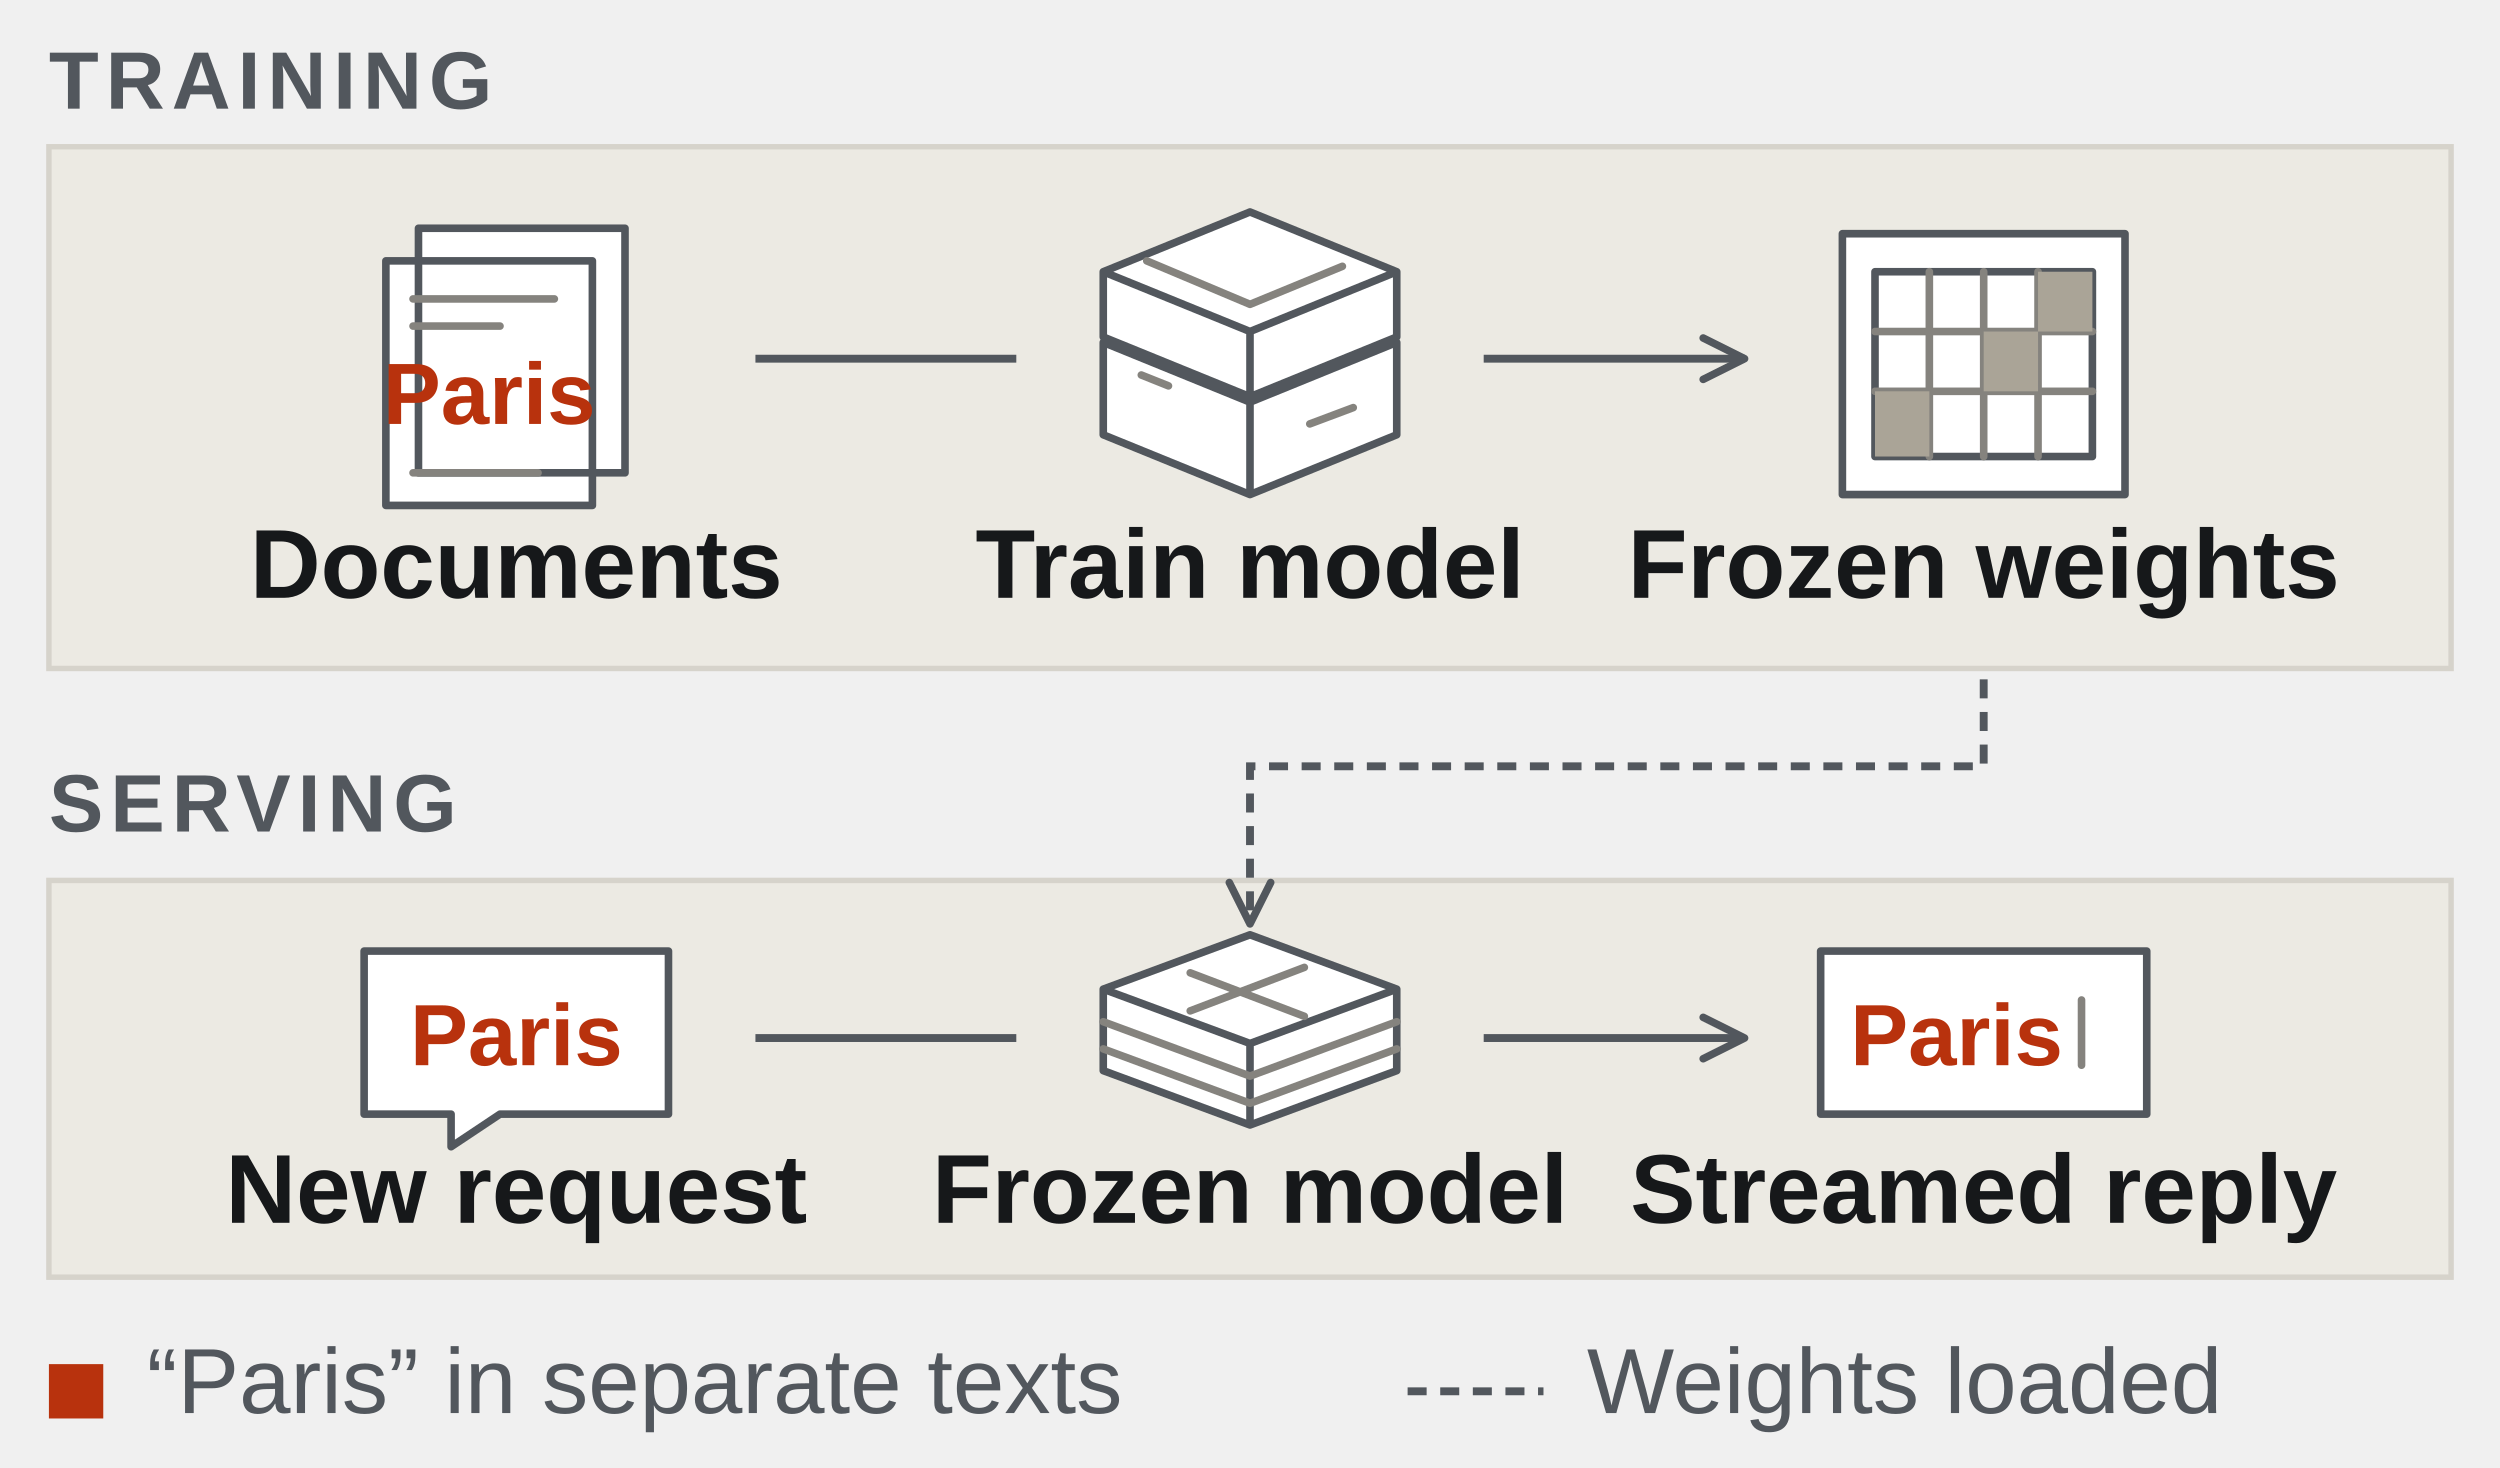
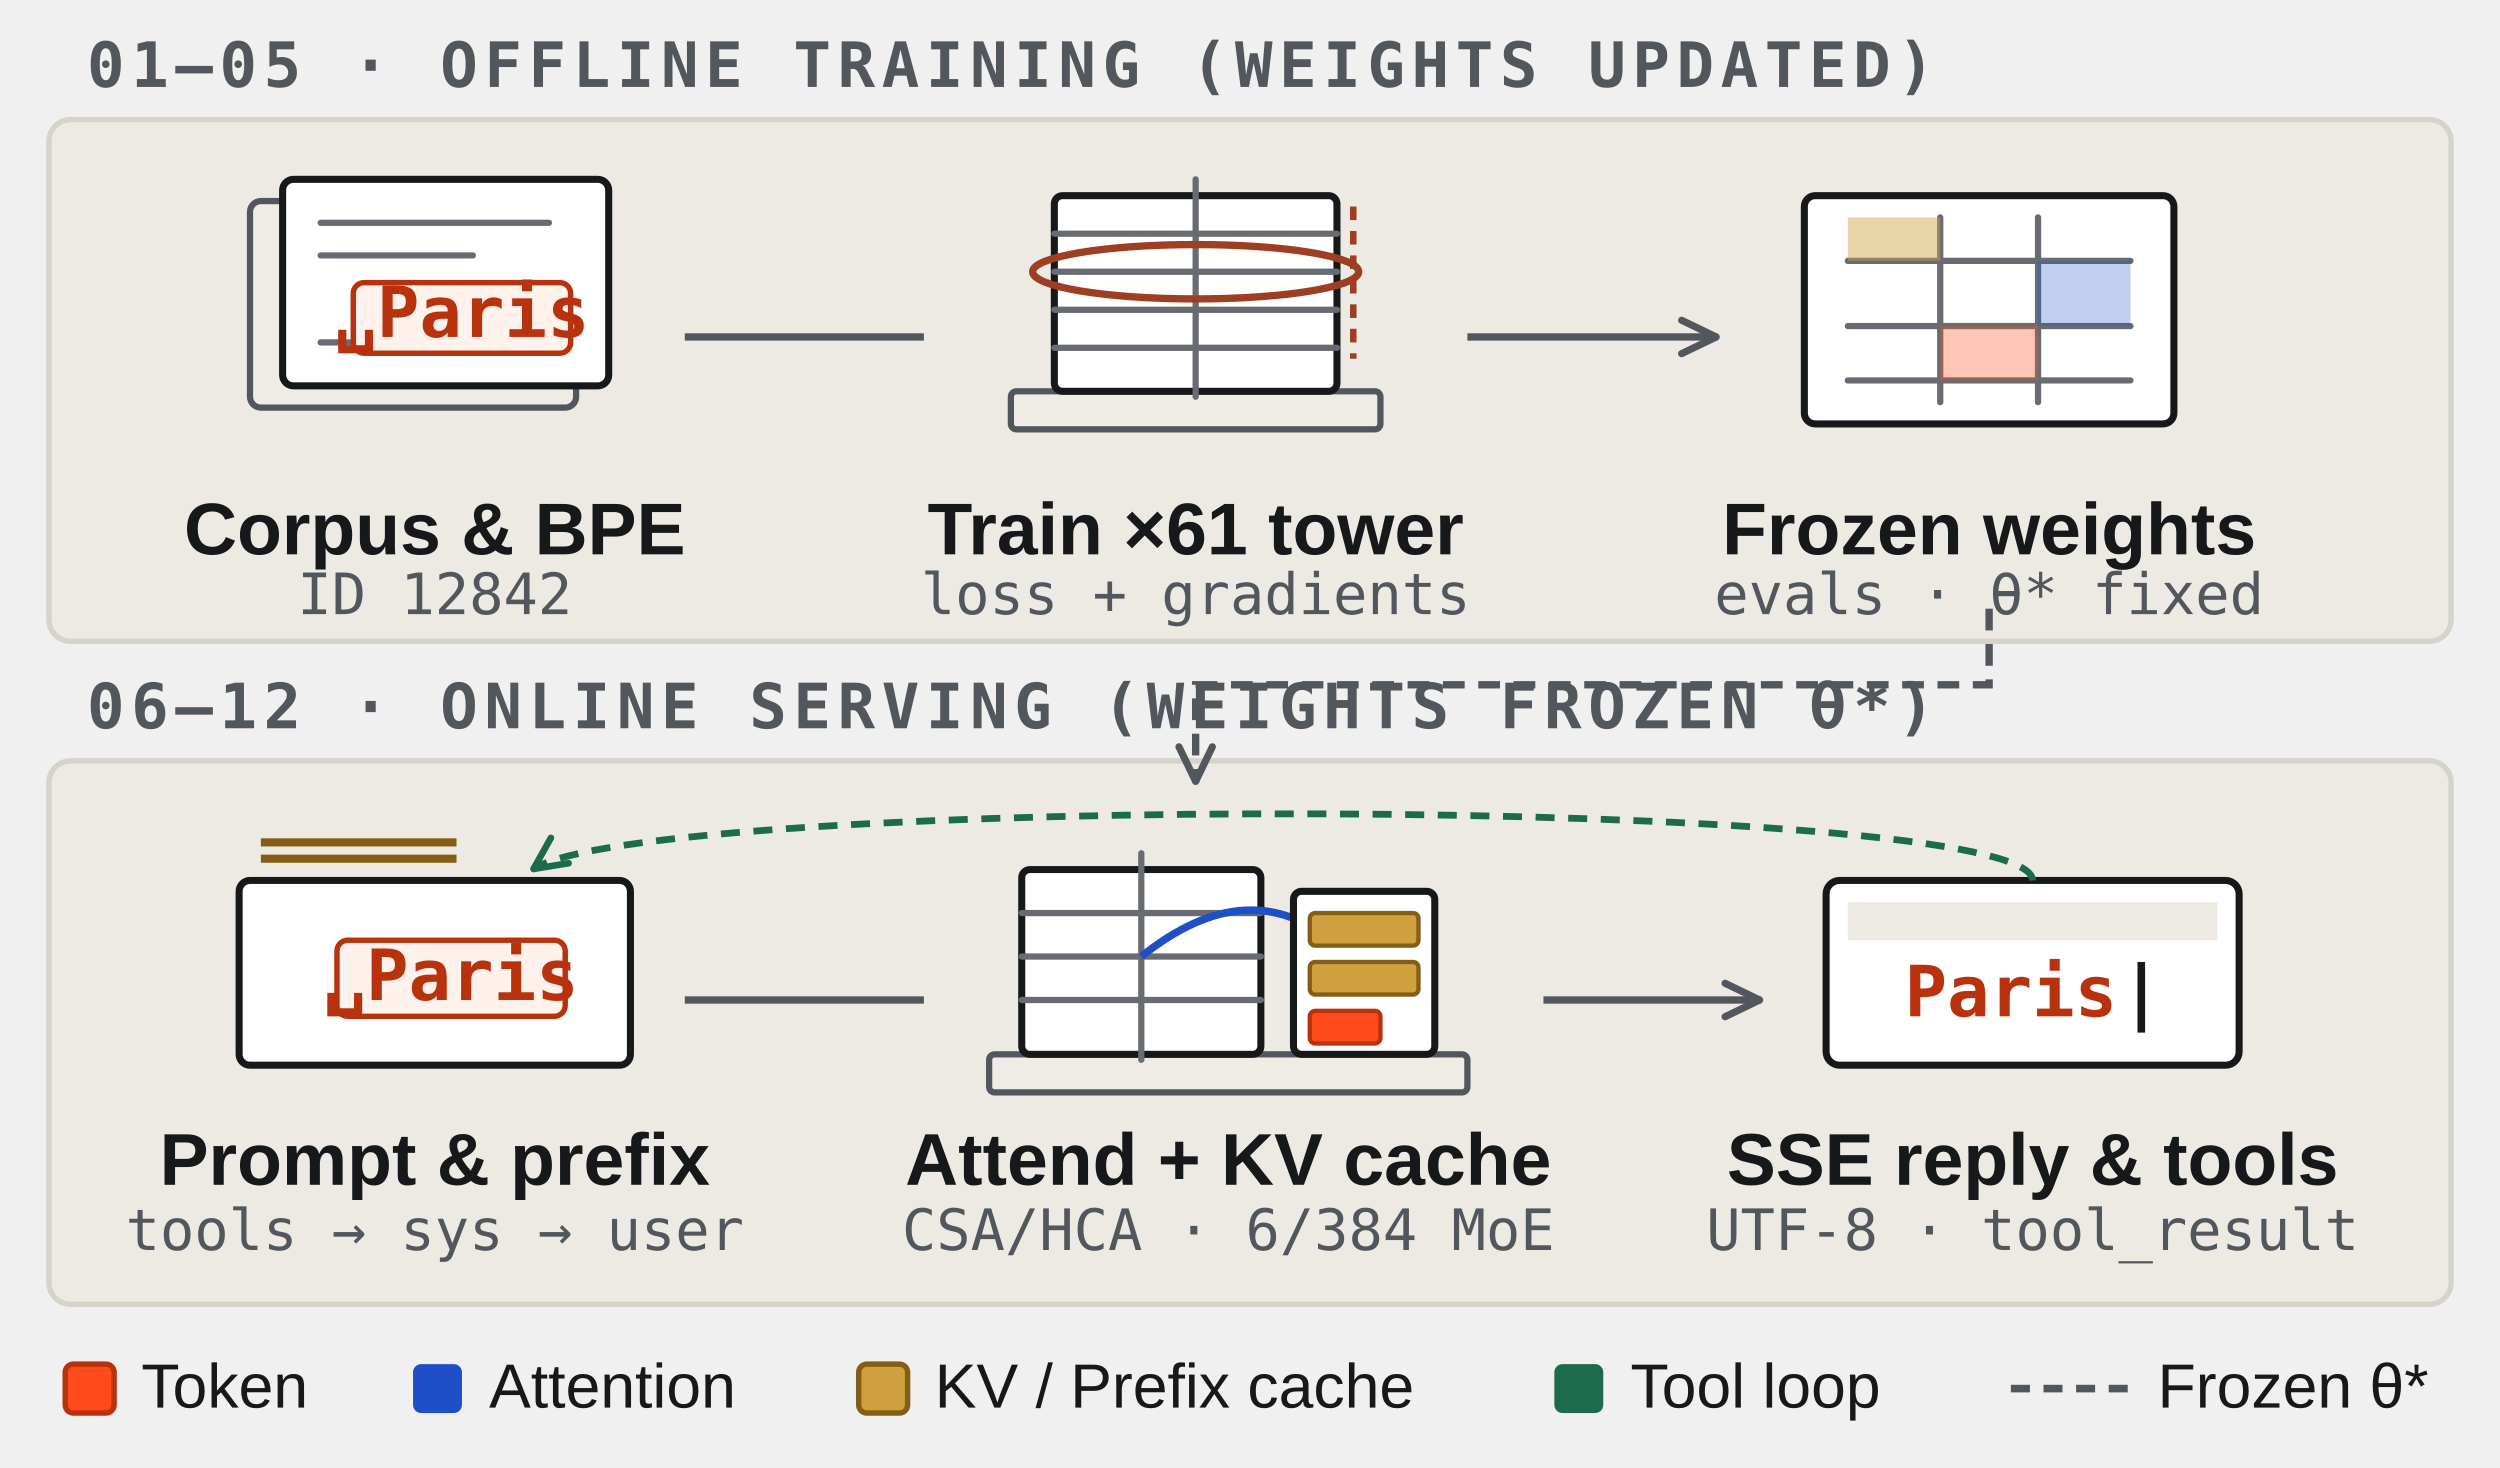
<svg xmlns="http://www.w3.org/2000/svg" width="460" height="270" viewBox="0 0 460 270" role="img" aria-labelledby="title description">
  <defs>
-     <marker id="arrow" viewBox="0 0 8 8" refX="7" refY="4" markerWidth="7" markerHeight="7" orient="auto">
-       <path d="m1 1 6 3-6 3" fill="none" stroke="#52575d" stroke-width="1.1" stroke-linecap="round" stroke-linejoin="round" />
+     <marker id="arrow" viewBox="0 0 8 8" refX="7" refY="4" markerWidth="6.5" markerHeight="6.5" orient="auto">
+       <path d="m1 1.2 5.8 2.8-5.8 2.8" fill="none" stroke="#52575d" stroke-width="1.2" stroke-linecap="round" stroke-linejoin="round" />
+     </marker>
+     <marker id="arrow-tool" viewBox="0 0 8 8" refX="7" refY="4" markerWidth="6.5" markerHeight="6.5" orient="auto">
+       <path d="m1 1.2 5.8 2.8-5.8 2.8" fill="none" stroke="#1c6b4c" stroke-width="1.2" stroke-linecap="round" stroke-linejoin="round" />
    </marker>
    <style>
-       .label { fill: #16181a; font: 600 18px Arial, sans-serif; text-anchor: middle }
-       .lane { fill: #52575d; font: 700 15px Arial, sans-serif; letter-spacing: 1.3px }
-       .sample { fill: #b8320d; font: 700 16px Arial, sans-serif; text-anchor: middle }
-       .legend { fill: #52575d; font: 400 17px Arial, sans-serif }
-       .plate { fill: #fff; stroke: #52575d; stroke-width: 1.4; stroke-linecap: round; stroke-linejoin: round }
-       .detail { fill: none; stroke: #85837e; stroke-width: 1.4; stroke-linecap: round; stroke-linejoin: round }
-       .flow { fill: none; stroke: #52575d; stroke-width: 1.45; marker-end: url(#arrow) }
+       .label { fill: #16181a; font: 600 13.5px system-ui, -apple-system, Arial, sans-serif; text-anchor: middle }
+       .sub { fill: #52575d; font: 500 10.5px ui-monospace, Consolas, monospace; text-anchor: middle }
+       .lane { fill: #52575d; font: 700 11.5px ui-monospace, Consolas, monospace; letter-spacing: 1.2px }
+       .sample { fill: #b8320d; font: 700 13px ui-monospace, Consolas, monospace; text-anchor: middle }
+       .legend { fill: #16181a; font: 500 11.5px system-ui, -apple-system, Arial, sans-serif }
+       .plate { fill: #ffffff; stroke: #16181a; stroke-width: 1.3; stroke-linecap: round; stroke-linejoin: round }
+       .stone { fill: #efece6; stroke: #52575d; stroke-width: 1.15; stroke-linecap: round; stroke-linejoin: round }
+       .detail { fill: none; stroke: #686c72; stroke-width: 1.15; stroke-linecap: round; stroke-linejoin: round }
+       .flow { fill: none; stroke: #52575d; stroke-width: 1.35; marker-end: url(#arrow) }
    </style>
  </defs>
-   <path d="M9 27h442v96H9zm0 135h442v73H9z" fill="#eceae3" stroke="#d6d3cb" />
-   <text class="lane" x="9" y="20">TRAINING</text>
-   <text class="lane" x="9" y="153">SERVING</text>
+   <rect x="9" y="22" width="442" height="96" rx="4" fill="#eceae3" stroke="#d6d3cb" />
+   <rect x="9" y="140" width="442" height="100" rx="4" fill="#eceae3" stroke="#d6d3cb" />
+   <text class="lane" x="16" y="16">01–05 · OFFLINE TRAINING (WEIGHTS UPDATED)</text>
+   <text class="lane" x="16" y="134">06–12 · ONLINE SERVING (WEIGHTS FROZEN θ*)</text>
  <g class="flow">
-     <path d="M139 66h48 M273 66h48" />
-     <path d="M365 125v16H230v29" stroke-dasharray="3.5 2.5" />
-     <path d="M139 191h48 M273 191h48" />
+     <path d="M126 62h44 M270 62h46" />
+     <path d="M366 112v14H220v18" stroke-dasharray="4 2.5" />
+     <path d="M126 184h44 M284 184h40" />
  </g>
-   <g transform="translate(95 66)">
-     <path class="plate" d="M-18-24h38v45h-38z M-24-18h38v45h-38z" />
-     <path class="detail" d="M-19-11h26 M-19-6h16 M-19 21H4" />
-     <text class="sample" x="-5" y="12">Paris</text>
+   <g transform="translate(80 60)">
+     <rect class="stone" x="-34" y="-23" width="60" height="38" rx="2" />
+     <rect class="plate" x="-28" y="-27" width="60" height="38" rx="2" />
+     <path class="detail" d="M-21-19h42 M-21-13h28 M-21 3h36" />
+     <rect x="-15" y="-8" width="40" height="13" rx="2" fill="#fff1ec" stroke="#b8320d" stroke-width="1" />
+     <text class="sample" x="5" y="2">␣Paris</text>
  </g>
-   <text class="label" x="95" y="110">Documents</text>
-   <g transform="translate(230 66)">
-     <path class="plate" d="m-27 14 27 11 27-11V-3L0-14-27-3z M-27-3 0 8 27-3 M0 8v17" />
-     <path class="plate" d="m-27-4 27 11 27-11v-12L0-27l-27 11z M-27-16 0-5l27-11 M0-5V7" />
-     <path class="detail" d="m-19-18 19 8 17-7m-37 20 5 2m26 7 8-3" />
+   <text class="label" x="80" y="102">Corpus &amp; BPE</text>
+   <text class="sub" x="80" y="113">ID 12842</text>
+   <g transform="translate(220 60)">
+     <rect class="stone" x="-34" y="12" width="68" height="7" rx="1" />
+     <rect class="plate" x="-26" y="-24" width="52" height="36" rx="1.5" />
+     <path class="detail" d="M-26-17h52 M-26-10h52 M-26-3h52 M-26 4h52 M0-27v40" />
+     <ellipse cx="0" cy="-10" rx="30" ry="5" fill="none" stroke="#9e3e22" stroke-width="1.35" />
+     <path d="M29-22v28" fill="none" stroke="#9e3e22" stroke-width="1.2" stroke-dasharray="2.5 2" />
  </g>
-   <text class="label" x="230" y="110">Train model</text>
-   <g transform="translate(365 66)">
-     <path class="plate" d="M-26-23h52v48h-52z M-20-16h40v34h-40z" />
-     <path class="detail" d="M-20-5h40 M-20 6h40 M-10-16v34 M0-16v34 M10-16v34" />
-     <path d="M0-5h10V6H0z M-20 6h10v12h-10z M10-16h10v11H10z" fill="#aaa497" />
+   <text class="label" x="220" y="102">Train ×61 tower</text>
+   <text class="sub" x="220" y="113">loss + gradients</text>
+   <g transform="translate(366 60)">
+     <rect class="plate" x="-34" y="-24" width="68" height="42" rx="2" />
+     <path class="detail" d="M-26-12h52 M-26 0h52 M-26 10h52 M-9-20v34 M9-20v34" />
+     <rect x="-26" y="-20" width="17" height="8" fill="#cfa03e" opacity=".45" />
+     <rect x="9" y="-12" width="17" height="12" fill="#1e4ec8" opacity=".28" />
+     <rect x="-9" y="0" width="18" height="10" fill="#ff4a1c" opacity=".32" />
  </g>
-   <text class="label" x="365" y="110">Frozen weights</text>
-   <g transform="translate(95 190)">
-     <path class="plate" d="M-28-15h56v30h-31l-9 6v-6h-16z" />
-     <text class="sample" x="0" y="6">Paris</text>
+   <text class="label" x="366" y="102">Frozen weights</text>
+   <text class="sub" x="366" y="113">evals · θ* fixed</text>
+   <g transform="translate(80 182)">
+     <rect class="plate" x="-36" y="-20" width="72" height="34" rx="2" />
+     <line x1="-32" y1="-24" x2="4" y2="-24" stroke="#855d14" stroke-width="1.5" />
+     <line x1="-32" y1="-27" x2="4" y2="-27" stroke="#855d14" stroke-width="1.5" />
+     <rect x="-18" y="-9" width="42" height="14" rx="2" fill="#fff1ec" stroke="#b8320d" stroke-width="1" />
+     <text class="sample" x="3" y="2">␣Paris</text>
  </g>
-   <text class="label" x="95" y="225">New request</text>
-   <g transform="translate(230 189)">
-     <path class="plate" d="m-27 8 27 10 27-10V-7L0-17-27-7z M-27-7 0 3 27-7 M0 3v15" />
-     <path class="detail" d="m-27-1 27 10 27-10 M-27 4 0 14 27 4 M-11-10l21 8 M-11-3l21-8" />
+   <text class="label" x="80" y="218">Prompt &amp; prefix</text>
+   <text class="sub" x="80" y="230">tools → sys → user</text>
+   <g transform="translate(226 182)">
+     <rect class="stone" x="-44" y="12" width="88" height="7" rx="1" />
+     <rect class="plate" x="-38" y="-22" width="44" height="34" rx="1.5" />
+     <path class="detail" d="M-38-14h44 M-38-6h44 M-38 2h44 M-16-25v38" />
+     <path d="M-16-6 Q4-22 20-8" fill="none" stroke="#1e4ec8" stroke-width="1.4" />
+     <rect class="plate" x="12" y="-18" width="26" height="30" rx="1.5" />
+     <rect x="15" y="-14" width="20" height="6" rx="1" fill="#cfa03e" stroke="#855d14" stroke-width=".8" />
+     <rect x="15" y="-5" width="20" height="6" rx="1" fill="#cfa03e" stroke="#855d14" stroke-width=".8" />
+     <rect x="15" y="4" width="13" height="6" rx="1" fill="#ff4a1c" stroke="#b8320d" stroke-width=".8" />
  </g>
-   <text class="label" x="230" y="225">Frozen model</text>
-   <g transform="translate(365 190)">
-     <path class="plate" d="M-30-15h60v30h-60z" />
-     <text class="sample" x="-5" y="6">Paris</text>
-     <path class="detail" d="M18-6v12" />
+   <text class="label" x="226" y="218">Attend + KV cache</text>
+   <text class="sub" x="226" y="230">CSA/HCA · 6/384 MoE</text>
+   <g transform="translate(374 182)">
+     <rect class="plate" x="-38" y="-20" width="76" height="34" rx="2.5" />
+     <rect x="-34" y="-16" width="68" height="7" fill="#eceae3" />
+     <text class="sample" x="-4" y="5">Paris</text>
+     <line x1="20" y1="-5" x2="20" y2="8" stroke="#16181a" stroke-width="1.4" />
  </g>
-   <text class="label" x="365" y="225">Streamed reply</text>
-   <g transform="translate(9 257)">
-     <path d="M0-6h10v10H0z" fill="#b8320d" />
-     <text class="legend" x="18" y="3">“Paris” in separate texts</text>
-     <path d="M250-1h25" stroke="#52575d" stroke-width="1.45" stroke-dasharray="3.5 2.5" />
-     <text class="legend" x="283" y="3">Weights loaded</text>
+   <path d="M374 162 C374 146, 118 146, 98 160" fill="none" stroke="#1c6b4c" stroke-width="1.25" stroke-dasharray="3.5 2.5" marker-end="url(#arrow-tool)" />
+   <text class="label" x="374" y="218">SSE reply &amp; tools</text>
+   <text class="sub" x="374" y="230">UTF-8 · tool_result</text>
+   <g transform="translate(12 259)">
+     <rect x="0" y="-8" width="9" height="9" rx="1.5" fill="#ff4a1c" stroke="#b8320d" />
+     <text class="legend" x="14" y="0">Token</text>
+     <rect x="64" y="-8" width="9" height="9" rx="1.5" fill="#1e4ec8" />
+     <text class="legend" x="78" y="0">Attention</text>
+     <rect x="146" y="-8" width="9" height="9" rx="1.5" fill="#cfa03e" stroke="#855d14" />
+     <text class="legend" x="160" y="0">KV / Prefix cache</text>
+     <rect x="274" y="-8" width="9" height="9" rx="1.5" fill="#1c6b4c" />
+     <text class="legend" x="288" y="0">Tool loop</text>
+     <line x1="358" y1="-3.5" x2="380" y2="-3.5" stroke="#52575d" stroke-width="1.4" stroke-dasharray="3.5 2.5" />
+     <text class="legend" x="385" y="0">Frozen θ*</text>
  </g>
</svg>
